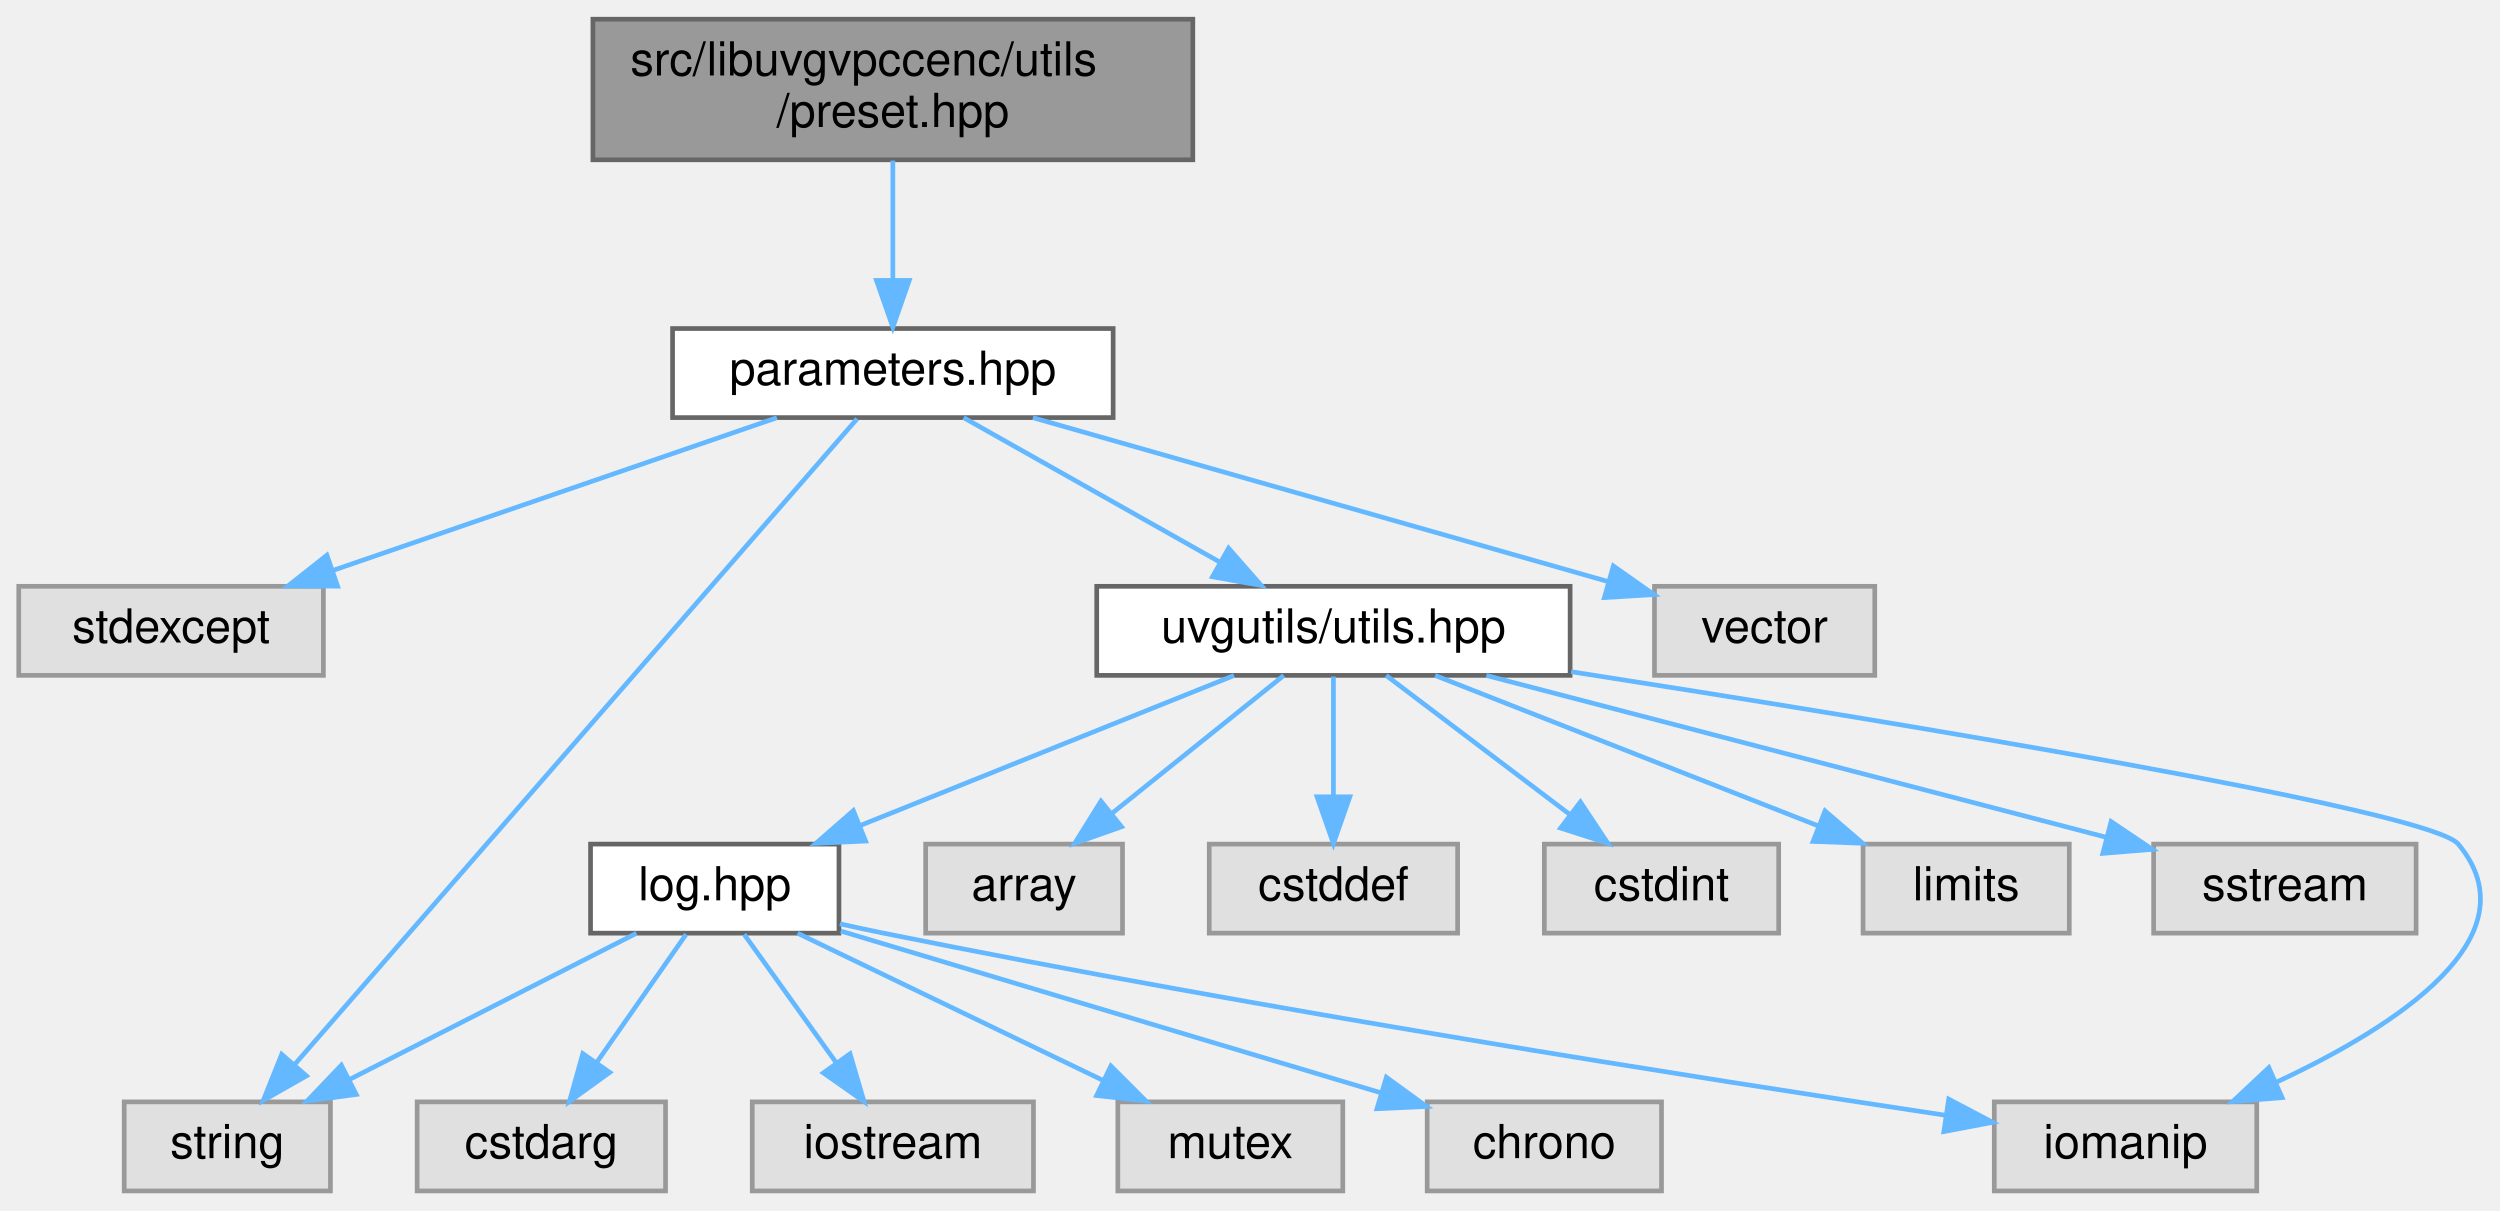
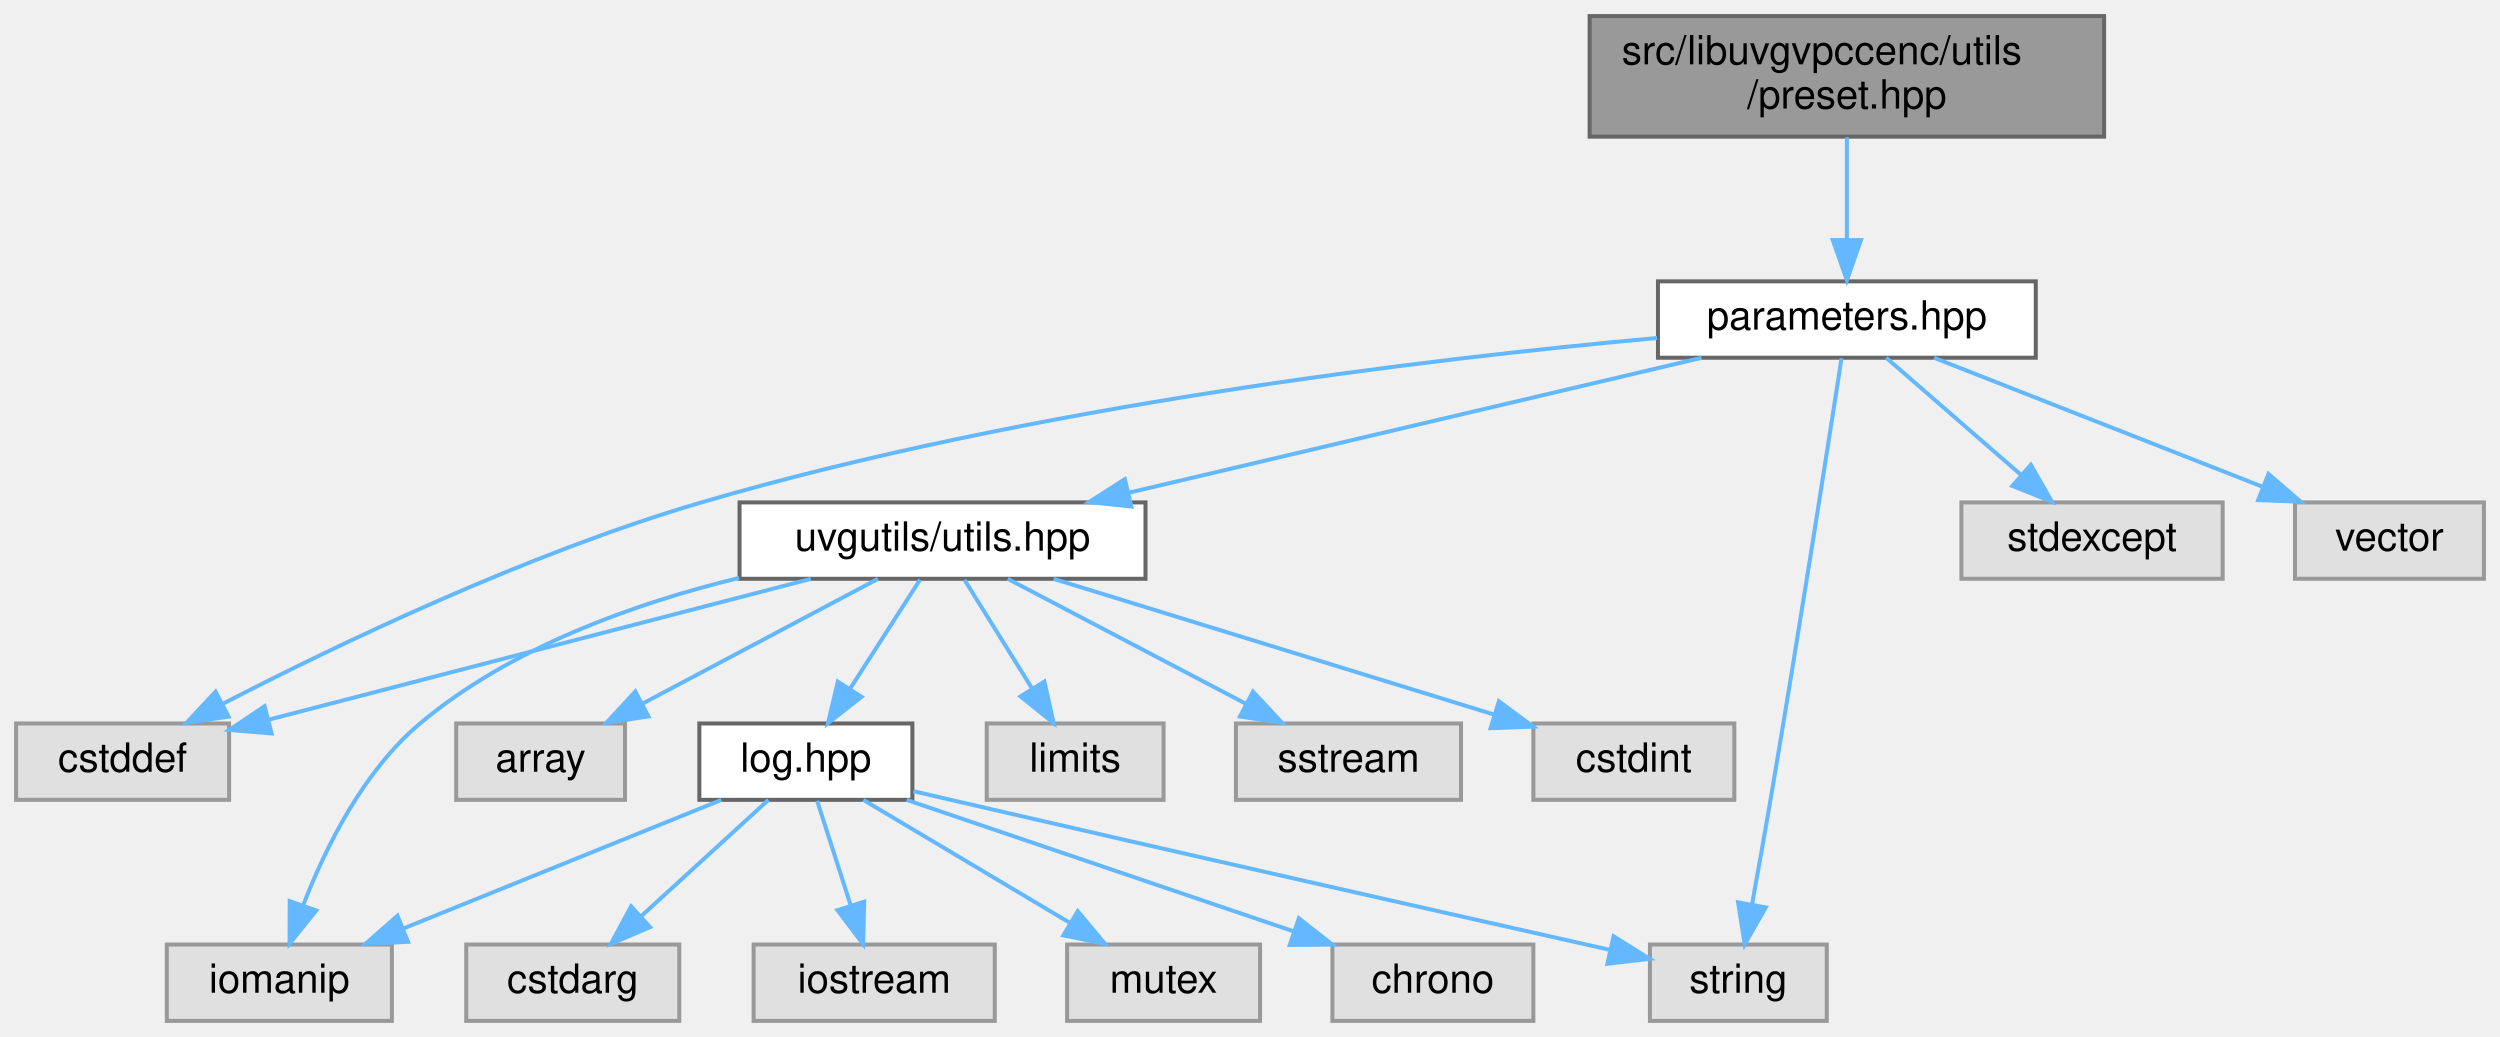
- <svg xmlns="http://www.w3.org/2000/svg" xmlns:xlink="http://www.w3.org/1999/xlink" width="533pt" height="258pt" viewBox="0.00 0.00 533.40 258.00">
+ <svg xmlns="http://www.w3.org/2000/svg" xmlns:xlink="http://www.w3.org/1999/xlink" width="622pt" height="258pt" viewBox="0.00 0.00 622.00 258.00">
  <g id="graph0" class="graph" transform="scale(1 1) rotate(0) translate(4 254)">
    <g id="Node000001" class="node">
      <g id="a_Node000001">
        <a xlink:title=" ">
-           <polygon fill="#999999" stroke="#666666" points="250.5,-250 122.5,-250 122.5,-220 250.5,-220 250.5,-250" />
-           <text text-anchor="start" x="130.5" y="-238" font-family="Helvetica,sans-Serif" font-size="10.00">src/libuvgvpccenc/utils</text>
-           <text text-anchor="middle" x="186.5" y="-227" font-family="Helvetica,sans-Serif" font-size="10.00">/preset.hpp</text>
+           <polygon fill="#999999" stroke="#666666" points="519.5,-250 391.5,-250 391.5,-220 519.5,-220 519.5,-250" />
+           <text text-anchor="start" x="399.5" y="-238" font-family="Helvetica,sans-Serif" font-size="10.00">src/libuvgvpccenc/utils</text>
+           <text text-anchor="middle" x="455.5" y="-227" font-family="Helvetica,sans-Serif" font-size="10.00">/preset.hpp</text>
        </a>
      </g>
    </g>
    <g id="Node000002" class="node">
      <g id="a_Node000002">
        <a xlink:href="parameters_8hpp.html" target="_top" xlink:title=" ">
-           <polygon fill="white" stroke="#666666" points="233.5,-184 139.5,-184 139.5,-165 233.5,-165 233.5,-184" />
-           <text text-anchor="middle" x="186.5" y="-172" font-family="Helvetica,sans-Serif" font-size="10.00">parameters.hpp</text>
+           <polygon fill="white" stroke="#666666" points="502.5,-184 408.5,-184 408.5,-165 502.5,-165 502.5,-184" />
+           <text text-anchor="middle" x="455.5" y="-172" font-family="Helvetica,sans-Serif" font-size="10.00">parameters.hpp</text>
        </a>
      </g>
    </g>
    <g id="edge1_Node000001_Node000002" class="edge">
      <g id="a_edge1_Node000001_Node000002">
        <a xlink:title=" ">
-           <path fill="none" stroke="#63b8ff" d="M186.5,-219.84C186.5,-212.21 186.5,-202.7 186.5,-194.45" />
-           <polygon fill="#63b8ff" stroke="#63b8ff" points="190,-194.27 186.5,-184.27 183,-194.27 190,-194.27" />
+           <path fill="none" stroke="#63b8ff" d="M455.5,-219.84C455.5,-212.21 455.5,-202.7 455.5,-194.45" />
+           <polygon fill="#63b8ff" stroke="#63b8ff" points="459,-194.27 455.5,-184.27 452,-194.27 459,-194.27" />
        </a>
      </g>
    </g>
    <g id="Node000003" class="node">
      <g id="a_Node000003">
        <a xlink:title=" ">
-           <polygon fill="#e0e0e0" stroke="#999999" points="65,-129 0,-129 0,-110 65,-110 65,-129" />
-           <text text-anchor="middle" x="32.5" y="-117" font-family="Helvetica,sans-Serif" font-size="10.00">stdexcept</text>
+           <polygon fill="#e0e0e0" stroke="#999999" points="53,-74 0,-74 0,-55 53,-55 53,-74" />
+           <text text-anchor="middle" x="26.5" y="-62" font-family="Helvetica,sans-Serif" font-size="10.00">cstddef</text>
        </a>
      </g>
    </g>
    <g id="edge2_Node000002_Node000003" class="edge">
      <g id="a_edge2_Node000002_Node000003">
        <a xlink:title=" ">
-           <path fill="none" stroke="#63b8ff" d="M161.76,-164.98C136.13,-156.16 95.87,-142.31 67.09,-132.41" />
-           <polygon fill="#63b8ff" stroke="#63b8ff" points="68.03,-129.03 57.44,-129.08 65.75,-135.65 68.03,-129.03" />
+           <path fill="none" stroke="#63b8ff" d="M408.28,-169.91C351.07,-164.71 252.2,-152.94 170.5,-129 127.11,-116.28 79.64,-93.47 51.5,-78.93" />
+           <polygon fill="#63b8ff" stroke="#63b8ff" points="52.87,-75.7 42.39,-74.16 49.63,-81.9 52.87,-75.7" />
        </a>
      </g>
    </g>
    <g id="Node000004" class="node">
      <g id="a_Node000004">
        <a xlink:title=" ">
-           <polygon fill="#e0e0e0" stroke="#999999" points="66.5,-19 22.5,-19 22.5,0 66.5,0 66.5,-19" />
-           <text text-anchor="middle" x="44.5" y="-7" font-family="Helvetica,sans-Serif" font-size="10.00">string</text>
+           <polygon fill="#e0e0e0" stroke="#999999" points="549,-129 484,-129 484,-110 549,-110 549,-129" />
+           <text text-anchor="middle" x="516.5" y="-117" font-family="Helvetica,sans-Serif" font-size="10.00">stdexcept</text>
        </a>
      </g>
    </g>
    <g id="edge3_Node000002_Node000004" class="edge">
      <g id="a_edge3_Node000002_Node000004">
        <a xlink:title=" ">
-           <path fill="none" stroke="#63b8ff" d="M178.87,-164.74C156.14,-138.65 88.64,-61.17 58.88,-27" />
-           <polygon fill="#63b8ff" stroke="#63b8ff" points="61.38,-24.55 52.17,-19.31 56.1,-29.15 61.38,-24.55" />
+           <path fill="none" stroke="#63b8ff" d="M465.3,-164.98C474.32,-157.15 487.91,-145.34 498.82,-135.86" />
+           <polygon fill="#63b8ff" stroke="#63b8ff" points="501.27,-138.37 506.52,-129.17 496.68,-133.09 501.27,-138.37" />
        </a>
      </g>
    </g>
    <g id="Node000005" class="node">
      <g id="a_Node000005">
        <a xlink:title=" ">
-           <polygon fill="#e0e0e0" stroke="#999999" points="396,-129 349,-129 349,-110 396,-110 396,-129" />
-           <text text-anchor="middle" x="372.5" y="-117" font-family="Helvetica,sans-Serif" font-size="10.00">vector</text>
+           <polygon fill="#e0e0e0" stroke="#999999" points="450.5,-19 406.5,-19 406.5,0 450.5,0 450.5,-19" />
+           <text text-anchor="middle" x="428.5" y="-7" font-family="Helvetica,sans-Serif" font-size="10.00">string</text>
        </a>
      </g>
    </g>
    <g id="edge4_Node000002_Node000005" class="edge">
      <g id="a_edge4_Node000002_Node000005">
        <a xlink:title=" ">
-           <path fill="none" stroke="#63b8ff" d="M216.38,-164.98C249.94,-155.42 304.25,-139.95 339.15,-130" />
-           <polygon fill="#63b8ff" stroke="#63b8ff" points="340.23,-133.34 348.89,-127.23 338.31,-126.6 340.23,-133.34" />
+           <path fill="none" stroke="#63b8ff" d="M454.17,-164.87C451.15,-145.3 443.49,-96.08 436.5,-55 435.05,-46.48 433.37,-37.06 431.92,-29.08" />
+           <polygon fill="#63b8ff" stroke="#63b8ff" points="435.32,-28.23 430.08,-19.02 428.44,-29.49 435.32,-28.23" />
        </a>
      </g>
    </g>
    <g id="Node000006" class="node">
      <g id="a_Node000006">
-         <a xlink:href="utils_8hpp.html" target="_top" xlink:title=" ">
-           <polygon fill="white" stroke="#666666" points="331,-129 230,-129 230,-110 331,-110 331,-129" />
-           <text text-anchor="middle" x="280.5" y="-117" font-family="Helvetica,sans-Serif" font-size="10.00">uvgutils/utils.hpp</text>
+         <a xlink:title=" ">
+           <polygon fill="#e0e0e0" stroke="#999999" points="614,-129 567,-129 567,-110 614,-110 614,-129" />
+           <text text-anchor="middle" x="590.5" y="-117" font-family="Helvetica,sans-Serif" font-size="10.00">vector</text>
        </a>
      </g>
    </g>
    <g id="edge5_Node000002_Node000006" class="edge">
      <g id="a_edge5_Node000002_Node000006">
        <a xlink:title=" ">
-           <path fill="none" stroke="#63b8ff" d="M201.6,-164.98C216.32,-156.69 238.92,-143.94 256.17,-134.22" />
-           <polygon fill="#63b8ff" stroke="#63b8ff" points="258.13,-137.13 265.12,-129.17 254.69,-131.03 258.13,-137.13" />
+           <path fill="none" stroke="#63b8ff" d="M477.19,-164.98C499.3,-156.3 533.82,-142.75 558.95,-132.88" />
+           <polygon fill="#63b8ff" stroke="#63b8ff" points="560.39,-136.08 568.42,-129.17 557.83,-129.57 560.39,-136.08" />
        </a>
      </g>
    </g>
    <g id="Node000007" class="node">
      <g id="a_Node000007">
-         <a xlink:title=" ">
-           <polygon fill="#e0e0e0" stroke="#999999" points="235.5,-74 193.5,-74 193.5,-55 235.5,-55 235.5,-74" />
-           <text text-anchor="middle" x="214.5" y="-62" font-family="Helvetica,sans-Serif" font-size="10.00">array</text>
-         </a>
-       </g>
-     </g>
-     <g id="edge6_Node000006_Node000007" class="edge">
-       <g id="a_edge6_Node000006_Node000007">
-         <a xlink:title=" ">
-           <path fill="none" stroke="#63b8ff" d="M269.9,-109.98C260.04,-102.07 245.15,-90.11 233.28,-80.58" />
-           <polygon fill="#63b8ff" stroke="#63b8ff" points="235.29,-77.7 225.3,-74.17 230.9,-83.16 235.29,-77.7" />
+         <a xlink:href="utils_8hpp.html" target="_top" xlink:title=" ">
+           <polygon fill="white" stroke="#666666" points="281,-129 180,-129 180,-110 281,-110 281,-129" />
+           <text text-anchor="middle" x="230.5" y="-117" font-family="Helvetica,sans-Serif" font-size="10.00">uvgutils/utils.hpp</text>
+         </a>
+       </g>
+     </g>
+     <g id="edge6_Node000002_Node000007" class="edge">
+       <g id="a_edge6_Node000002_Node000007">
+         <a xlink:title=" ">
+           <path fill="none" stroke="#63b8ff" d="M419.35,-164.98C380.59,-155.86 318.95,-141.33 276.7,-131.38" />
+           <polygon fill="#63b8ff" stroke="#63b8ff" points="277.47,-127.97 266.93,-129.08 275.86,-134.78 277.47,-127.97" />
+         </a>
+       </g>
+     </g>
+     <g id="edge8_Node000007_Node000003" class="edge">
+       <g id="a_edge8_Node000007_Node000003">
+         <a xlink:title=" ">
+           <path fill="none" stroke="#63b8ff" d="M197.72,-109.98C160.81,-100.4 101.01,-84.86 62.73,-74.91" />
+           <polygon fill="#63b8ff" stroke="#63b8ff" points="63.58,-71.52 53.02,-72.39 61.82,-78.29 63.58,-71.52" />
        </a>
      </g>
    </g>
    <g id="Node000008" class="node">
      <g id="a_Node000008">
        <a xlink:title=" ">
-           <polygon fill="#e0e0e0" stroke="#999999" points="307,-74 254,-74 254,-55 307,-55 307,-74" />
-           <text text-anchor="middle" x="280.5" y="-62" font-family="Helvetica,sans-Serif" font-size="10.00">cstddef</text>
-         </a>
-       </g>
-     </g>
-     <g id="edge7_Node000006_Node000008" class="edge">
-       <g id="a_edge7_Node000006_Node000008">
-         <a xlink:title=" ">
-           <path fill="none" stroke="#63b8ff" d="M280.5,-109.75C280.5,-102.8 280.5,-92.85 280.5,-84.13" />
-           <polygon fill="#63b8ff" stroke="#63b8ff" points="284,-84.09 280.5,-74.09 277,-84.09 284,-84.09" />
+           <polygon fill="#e0e0e0" stroke="#999999" points="151.5,-74 109.5,-74 109.5,-55 151.5,-55 151.5,-74" />
+           <text text-anchor="middle" x="130.5" y="-62" font-family="Helvetica,sans-Serif" font-size="10.00">array</text>
+         </a>
+       </g>
+     </g>
+     <g id="edge7_Node000007_Node000008" class="edge">
+       <g id="a_edge7_Node000007_Node000008">
+         <a xlink:title=" ">
+           <path fill="none" stroke="#63b8ff" d="M214.43,-109.98C198.64,-101.61 174.28,-88.7 155.87,-78.95" />
+           <polygon fill="#63b8ff" stroke="#63b8ff" points="157.33,-75.76 146.86,-74.17 154.06,-81.95 157.33,-75.76" />
        </a>
      </g>
    </g>
    <g id="Node000009" class="node">
      <g id="a_Node000009">
        <a xlink:title=" ">
-           <polygon fill="#e0e0e0" stroke="#999999" points="375.5,-74 325.5,-74 325.5,-55 375.5,-55 375.5,-74" />
-           <text text-anchor="middle" x="350.5" y="-62" font-family="Helvetica,sans-Serif" font-size="10.00">cstdint</text>
-         </a>
-       </g>
-     </g>
-     <g id="edge8_Node000006_Node000009" class="edge">
-       <g id="a_edge8_Node000006_Node000009">
-         <a xlink:title=" ">
-           <path fill="none" stroke="#63b8ff" d="M291.75,-109.98C302.3,-102 318.3,-89.88 330.94,-80.31" />
-           <polygon fill="#63b8ff" stroke="#63b8ff" points="333.19,-83 339.05,-74.17 328.96,-77.42 333.19,-83" />
+           <polygon fill="#e0e0e0" stroke="#999999" points="427.5,-74 377.5,-74 377.5,-55 427.5,-55 427.5,-74" />
+           <text text-anchor="middle" x="402.5" y="-62" font-family="Helvetica,sans-Serif" font-size="10.00">cstdint</text>
+         </a>
+       </g>
+     </g>
+     <g id="edge9_Node000007_Node000009" class="edge">
+       <g id="a_edge9_Node000007_Node000009">
+         <a xlink:title=" ">
+           <path fill="none" stroke="#63b8ff" d="M258.13,-109.98C287.87,-100.82 335.23,-86.23 367.53,-76.27" />
+           <polygon fill="#63b8ff" stroke="#63b8ff" points="368.93,-79.51 377.45,-73.22 366.86,-72.82 368.93,-79.51" />
        </a>
      </g>
    </g>
    <g id="Node000010" class="node">
      <g id="a_Node000010">
        <a xlink:title=" ">
-           <polygon fill="#e0e0e0" stroke="#999999" points="477.5,-19 421.5,-19 421.5,0 477.5,0 477.5,-19" />
-           <text text-anchor="middle" x="449.5" y="-7" font-family="Helvetica,sans-Serif" font-size="10.00">iomanip</text>
-         </a>
-       </g>
-     </g>
-     <g id="edge9_Node000006_Node000010" class="edge">
-       <g id="a_edge9_Node000006_Node000010">
-         <a xlink:title=" ">
-           <path fill="none" stroke="#63b8ff" d="M331.22,-110.78C399.84,-100.09 514.45,-81.28 520.5,-74 536.89,-54.3 507.42,-35.18 481.6,-23.16" />
-           <polygon fill="#63b8ff" stroke="#63b8ff" points="482.91,-19.91 472.35,-19.06 480.08,-26.31 482.91,-19.91" />
+           <polygon fill="#e0e0e0" stroke="#999999" points="93.5,-19 37.5,-19 37.5,0 93.5,0 93.5,-19" />
+           <text text-anchor="middle" x="65.5" y="-7" font-family="Helvetica,sans-Serif" font-size="10.00">iomanip</text>
+         </a>
+       </g>
+     </g>
+     <g id="edge10_Node000007_Node000010" class="edge">
+       <g id="a_edge10_Node000007_Node000010">
+         <a xlink:title=" ">
+           <path fill="none" stroke="#63b8ff" d="M179.89,-110.22C153.86,-103.88 122.97,-92.87 100.5,-74 86.36,-62.13 76.94,-43.03 71.47,-28.87" />
+           <polygon fill="#63b8ff" stroke="#63b8ff" points="74.68,-27.46 68.04,-19.21 68.08,-29.8 74.68,-27.46" />
        </a>
      </g>
    </g>
    <g id="Node000011" class="node">
      <g id="a_Node000011">
        <a xlink:title=" ">
-           <polygon fill="#e0e0e0" stroke="#999999" points="437.5,-74 393.5,-74 393.5,-55 437.5,-55 437.5,-74" />
-           <text text-anchor="middle" x="415.5" y="-62" font-family="Helvetica,sans-Serif" font-size="10.00">limits</text>
-         </a>
-       </g>
-     </g>
-     <g id="edge10_Node000006_Node000011" class="edge">
-       <g id="a_edge10_Node000006_Node000011">
-         <a xlink:title=" ">
-           <path fill="none" stroke="#63b8ff" d="M302.19,-109.98C324.3,-101.3 358.82,-87.75 383.95,-77.88" />
-           <polygon fill="#63b8ff" stroke="#63b8ff" points="385.39,-81.08 393.42,-74.17 382.83,-74.57 385.39,-81.08" />
+           <polygon fill="#e0e0e0" stroke="#999999" points="285.5,-74 241.5,-74 241.5,-55 285.5,-55 285.5,-74" />
+           <text text-anchor="middle" x="263.5" y="-62" font-family="Helvetica,sans-Serif" font-size="10.00">limits</text>
+         </a>
+       </g>
+     </g>
+     <g id="edge11_Node000007_Node000011" class="edge">
+       <g id="a_edge11_Node000007_Node000011">
+         <a xlink:title=" ">
+           <path fill="none" stroke="#63b8ff" d="M235.95,-109.75C240.51,-102.42 247.17,-91.73 252.79,-82.7" />
+           <polygon fill="#63b8ff" stroke="#63b8ff" points="255.84,-84.43 258.15,-74.09 249.9,-80.73 255.84,-84.43" />
        </a>
      </g>
    </g>
    <g id="Node000012" class="node">
      <g id="a_Node000012">
        <a xlink:title=" ">
-           <polygon fill="#e0e0e0" stroke="#999999" points="511.5,-74 455.5,-74 455.5,-55 511.5,-55 511.5,-74" />
-           <text text-anchor="middle" x="483.5" y="-62" font-family="Helvetica,sans-Serif" font-size="10.00">sstream</text>
-         </a>
-       </g>
-     </g>
-     <g id="edge11_Node000006_Node000012" class="edge">
-       <g id="a_edge11_Node000006_Node000012">
-         <a xlink:title=" ">
-           <path fill="none" stroke="#63b8ff" d="M313.12,-109.98C349.23,-100.56 407.37,-85.38 445.51,-75.42" />
-           <polygon fill="#63b8ff" stroke="#63b8ff" points="446.43,-78.8 455.22,-72.88 444.66,-72.02 446.43,-78.8" />
+           <polygon fill="#e0e0e0" stroke="#999999" points="359.5,-74 303.5,-74 303.5,-55 359.5,-55 359.5,-74" />
+           <text text-anchor="middle" x="331.5" y="-62" font-family="Helvetica,sans-Serif" font-size="10.00">sstream</text>
+         </a>
+       </g>
+     </g>
+     <g id="edge12_Node000007_Node000012" class="edge">
+       <g id="a_edge12_Node000007_Node000012">
+         <a xlink:title=" ">
+           <path fill="none" stroke="#63b8ff" d="M246.73,-109.98C262.68,-101.61 287.28,-88.7 305.88,-78.95" />
+           <polygon fill="#63b8ff" stroke="#63b8ff" points="307.75,-81.92 314.98,-74.17 304.5,-75.72 307.75,-81.92" />
        </a>
      </g>
    </g>
    <g id="Node000013" class="node">
      <g id="a_Node000013">
        <a xlink:href="log_8hpp.html" target="_top" xlink:title=" ">
-           <polygon fill="white" stroke="#666666" points="175,-74 122,-74 122,-55 175,-55 175,-74" />
-           <text text-anchor="middle" x="148.5" y="-62" font-family="Helvetica,sans-Serif" font-size="10.00">log.hpp</text>
-         </a>
-       </g>
-     </g>
-     <g id="edge12_Node000006_Node000013" class="edge">
-       <g id="a_edge12_Node000006_Node000013">
-         <a xlink:title=" ">
-           <path fill="none" stroke="#63b8ff" d="M259.29,-109.98C237.77,-101.34 204.22,-87.87 179.67,-78.02" />
-           <polygon fill="#63b8ff" stroke="#63b8ff" points="180.68,-74.65 170.09,-74.17 178.07,-81.14 180.68,-74.65" />
-         </a>
-       </g>
-     </g>
-     <g id="edge18_Node000013_Node000004" class="edge">
-       <g id="a_edge18_Node000013_Node000004">
-         <a xlink:title=" ">
-           <path fill="none" stroke="#63b8ff" d="M131.79,-54.98C115.29,-46.57 89.8,-33.59 70.62,-23.81" />
-           <polygon fill="#63b8ff" stroke="#63b8ff" points="72.01,-20.59 61.51,-19.17 68.83,-26.83 72.01,-20.59" />
-         </a>
-       </g>
-     </g>
-     <g id="edge15_Node000013_Node000010" class="edge">
-       <g id="a_edge15_Node000013_Node000010">
-         <a xlink:title=" ">
-           <path fill="none" stroke="#63b8ff" d="M175.19,-56.99C178.32,-56.29 181.48,-55.61 184.5,-55 264.72,-38.81 359.42,-23.92 411.1,-16.14" />
-           <polygon fill="#63b8ff" stroke="#63b8ff" points="411.78,-19.58 421.15,-14.64 410.74,-12.66 411.78,-19.58" />
+           <polygon fill="white" stroke="#666666" points="223,-74 170,-74 170,-55 223,-55 223,-74" />
+           <text text-anchor="middle" x="196.5" y="-62" font-family="Helvetica,sans-Serif" font-size="10.00">log.hpp</text>
+         </a>
+       </g>
+     </g>
+     <g id="edge13_Node000007_Node000013" class="edge">
+       <g id="a_edge13_Node000007_Node000013">
+         <a xlink:title=" ">
+           <path fill="none" stroke="#63b8ff" d="M224.89,-109.75C220.18,-102.42 213.33,-91.73 207.53,-82.7" />
+           <polygon fill="#63b8ff" stroke="#63b8ff" points="210.36,-80.62 202.01,-74.09 204.46,-84.4 210.36,-80.62" />
+         </a>
+       </g>
+     </g>
+     <g id="edge19_Node000013_Node000005" class="edge">
+       <g id="a_edge19_Node000013_Node000005">
+         <a xlink:title=" ">
+           <path fill="none" stroke="#63b8ff" d="M223.23,-57.16C226.35,-56.43 229.5,-55.7 232.5,-55 290.14,-41.65 357.41,-26.46 396.27,-17.73" />
+           <polygon fill="#63b8ff" stroke="#63b8ff" points="397.45,-21.05 406.44,-15.44 395.92,-14.22 397.45,-21.05" />
+         </a>
+       </g>
+     </g>
+     <g id="edge16_Node000013_Node000010" class="edge">
+       <g id="a_edge16_Node000013_Node000010">
+         <a xlink:title=" ">
+           <path fill="none" stroke="#63b8ff" d="M175.45,-54.98C154.09,-46.34 120.8,-32.87 96.44,-23.02" />
+           <polygon fill="#63b8ff" stroke="#63b8ff" points="97.51,-19.68 86.93,-19.17 94.89,-26.17 97.51,-19.68" />
        </a>
      </g>
    </g>
    <g id="Node000014" class="node">
      <g id="a_Node000014">
        <a xlink:title=" ">
-           <polygon fill="#e0e0e0" stroke="#999999" points="350.5,-19 300.5,-19 300.5,0 350.5,0 350.5,-19" />
-           <text text-anchor="middle" x="325.5" y="-7" font-family="Helvetica,sans-Serif" font-size="10.00">chrono</text>
-         </a>
-       </g>
-     </g>
-     <g id="edge13_Node000013_Node000014" class="edge">
-       <g id="a_edge13_Node000013_Node000014">
-         <a xlink:title=" ">
-           <path fill="none" stroke="#63b8ff" d="M175.38,-55.45C206.15,-46.24 256.63,-31.12 290.45,-20.99" />
-           <polygon fill="#63b8ff" stroke="#63b8ff" points="291.8,-24.25 300.37,-18.02 289.79,-17.54 291.8,-24.25" />
+           <polygon fill="#e0e0e0" stroke="#999999" points="377.5,-19 327.5,-19 327.5,0 377.5,0 377.5,-19" />
+           <text text-anchor="middle" x="352.5" y="-7" font-family="Helvetica,sans-Serif" font-size="10.00">chrono</text>
+         </a>
+       </g>
+     </g>
+     <g id="edge14_Node000013_Node000014" class="edge">
+       <g id="a_edge14_Node000013_Node000014">
+         <a xlink:title=" ">
+           <path fill="none" stroke="#63b8ff" d="M221.56,-54.98C247.61,-46.14 288.55,-32.23 317.72,-22.32" />
+           <polygon fill="#63b8ff" stroke="#63b8ff" points="319.16,-25.53 327.5,-18.99 316.9,-18.9 319.16,-25.53" />
        </a>
      </g>
    </g>
    <g id="Node000015" class="node">
      <g id="a_Node000015">
        <a xlink:title=" ">
-           <polygon fill="#e0e0e0" stroke="#999999" points="138,-19 85,-19 85,0 138,0 138,-19" />
-           <text text-anchor="middle" x="111.5" y="-7" font-family="Helvetica,sans-Serif" font-size="10.00">cstdarg</text>
-         </a>
-       </g>
-     </g>
-     <g id="edge14_Node000013_Node000015" class="edge">
-       <g id="a_edge14_Node000013_Node000015">
-         <a xlink:title=" ">
-           <path fill="none" stroke="#63b8ff" d="M142.39,-54.75C137.22,-47.34 129.65,-36.5 123.31,-27.41" />
-           <polygon fill="#63b8ff" stroke="#63b8ff" points="126.09,-25.29 117.5,-19.09 120.35,-29.29 126.09,-25.29" />
+           <polygon fill="#e0e0e0" stroke="#999999" points="165,-19 112,-19 112,0 165,0 165,-19" />
+           <text text-anchor="middle" x="138.5" y="-7" font-family="Helvetica,sans-Serif" font-size="10.00">cstdarg</text>
+         </a>
+       </g>
+     </g>
+     <g id="edge15_Node000013_Node000015" class="edge">
+       <g id="a_edge15_Node000013_Node000015">
+         <a xlink:title=" ">
+           <path fill="none" stroke="#63b8ff" d="M187.18,-54.98C178.69,-47.23 165.94,-35.58 155.62,-26.14" />
+           <polygon fill="#63b8ff" stroke="#63b8ff" points="157.73,-23.33 147.99,-19.17 153.01,-28.5 157.73,-23.33" />
        </a>
      </g>
    </g>
    <g id="Node000016" class="node">
      <g id="a_Node000016">
        <a xlink:title=" ">
-           <polygon fill="#e0e0e0" stroke="#999999" points="216.5,-19 156.5,-19 156.5,0 216.5,0 216.5,-19" />
-           <text text-anchor="middle" x="186.5" y="-7" font-family="Helvetica,sans-Serif" font-size="10.00">iostream</text>
-         </a>
-       </g>
-     </g>
-     <g id="edge16_Node000013_Node000016" class="edge">
-       <g id="a_edge16_Node000013_Node000016">
-         <a xlink:title=" ">
-           <path fill="none" stroke="#63b8ff" d="M154.77,-54.75C160.09,-47.34 167.86,-36.5 174.38,-27.41" />
-           <polygon fill="#63b8ff" stroke="#63b8ff" points="177.36,-29.26 180.34,-19.09 171.67,-25.18 177.36,-29.26" />
+           <polygon fill="#e0e0e0" stroke="#999999" points="243.5,-19 183.5,-19 183.5,0 243.5,0 243.5,-19" />
+           <text text-anchor="middle" x="213.5" y="-7" font-family="Helvetica,sans-Serif" font-size="10.00">iostream</text>
+         </a>
+       </g>
+     </g>
+     <g id="edge17_Node000013_Node000016" class="edge">
+       <g id="a_edge17_Node000013_Node000016">
+         <a xlink:title=" ">
+           <path fill="none" stroke="#63b8ff" d="M199.31,-54.75C201.56,-47.72 204.8,-37.62 207.62,-28.84" />
+           <polygon fill="#63b8ff" stroke="#63b8ff" points="211.02,-29.68 210.75,-19.09 204.36,-27.54 211.02,-29.68" />
        </a>
      </g>
    </g>
    <g id="Node000017" class="node">
      <g id="a_Node000017">
        <a xlink:title=" ">
-           <polygon fill="#e0e0e0" stroke="#999999" points="282.5,-19 234.5,-19 234.5,0 282.5,0 282.5,-19" />
-           <text text-anchor="middle" x="258.5" y="-7" font-family="Helvetica,sans-Serif" font-size="10.00">mutex</text>
-         </a>
-       </g>
-     </g>
-     <g id="edge17_Node000013_Node000017" class="edge">
-       <g id="a_edge17_Node000013_Node000017">
-         <a xlink:title=" ">
-           <path fill="none" stroke="#63b8ff" d="M166.17,-54.98C183.79,-46.5 211.08,-33.35 231.43,-23.54" />
-           <polygon fill="#63b8ff" stroke="#63b8ff" points="233.02,-26.66 240.51,-19.17 229.98,-20.36 233.02,-26.66" />
+           <polygon fill="#e0e0e0" stroke="#999999" points="309.5,-19 261.5,-19 261.5,0 309.5,0 309.5,-19" />
+           <text text-anchor="middle" x="285.5" y="-7" font-family="Helvetica,sans-Serif" font-size="10.00">mutex</text>
+         </a>
+       </g>
+     </g>
+     <g id="edge18_Node000013_Node000017" class="edge">
+       <g id="a_edge18_Node000013_Node000017">
+         <a xlink:title=" ">
+           <path fill="none" stroke="#63b8ff" d="M210.8,-54.98C224.6,-46.77 245.74,-34.18 262.01,-24.49" />
+           <polygon fill="#63b8ff" stroke="#63b8ff" points="264.14,-27.29 270.94,-19.17 260.56,-21.28 264.14,-27.29" />
        </a>
      </g>
    </g>
  </g>
</svg>
